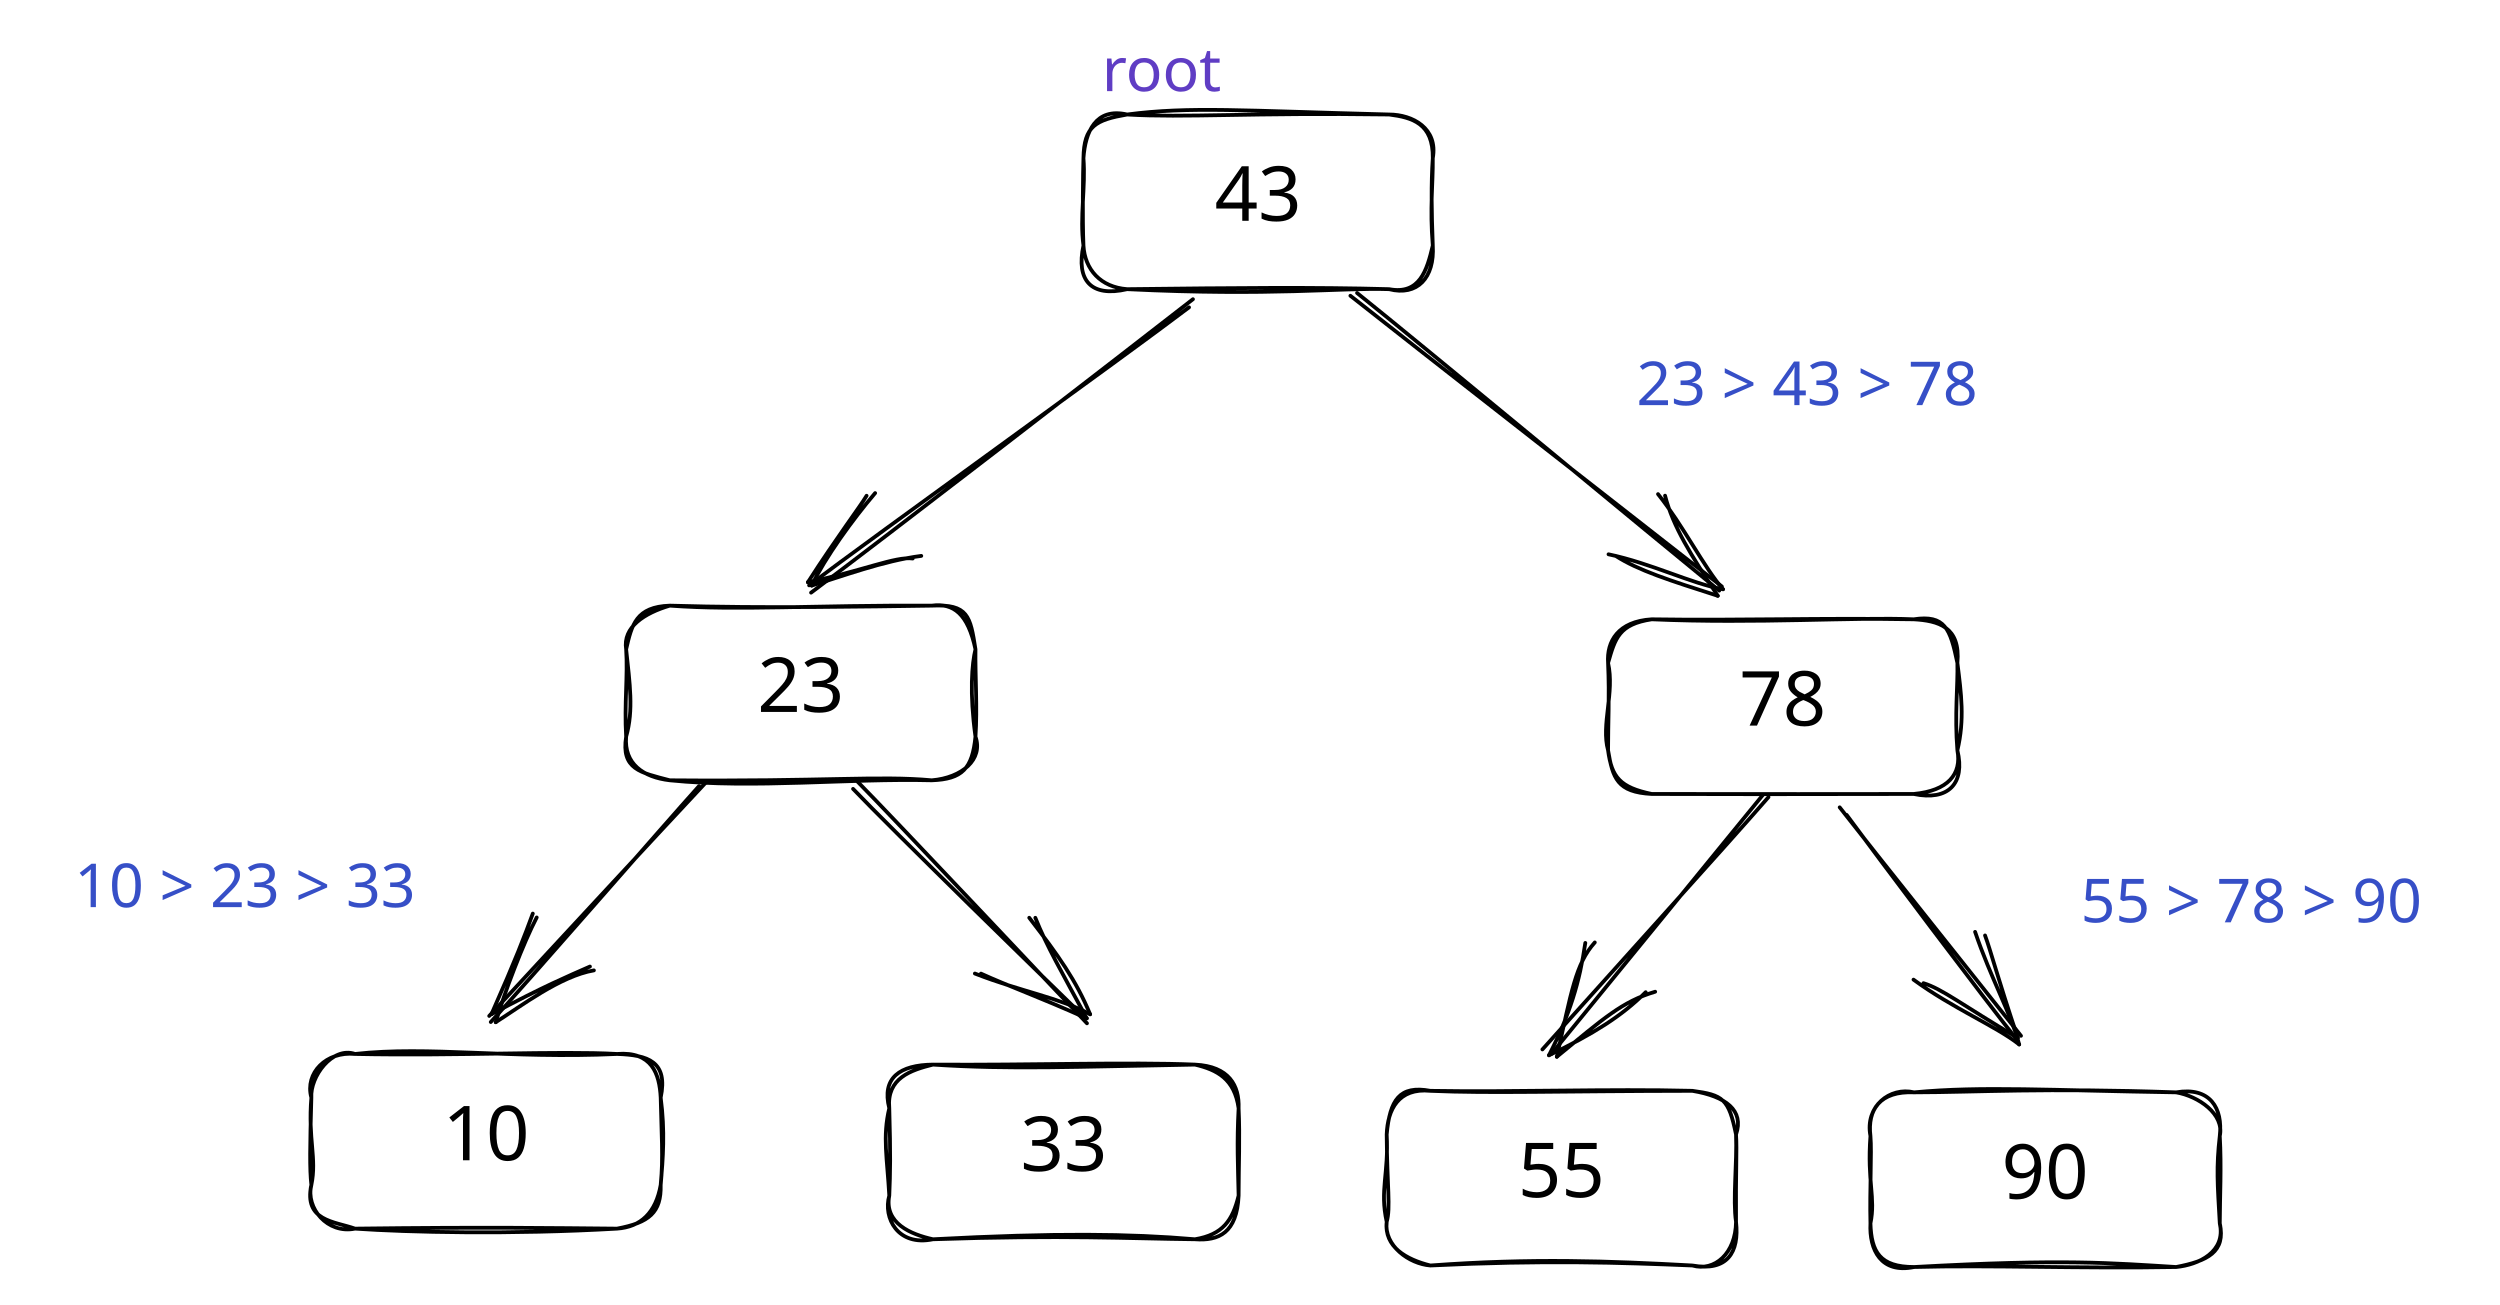
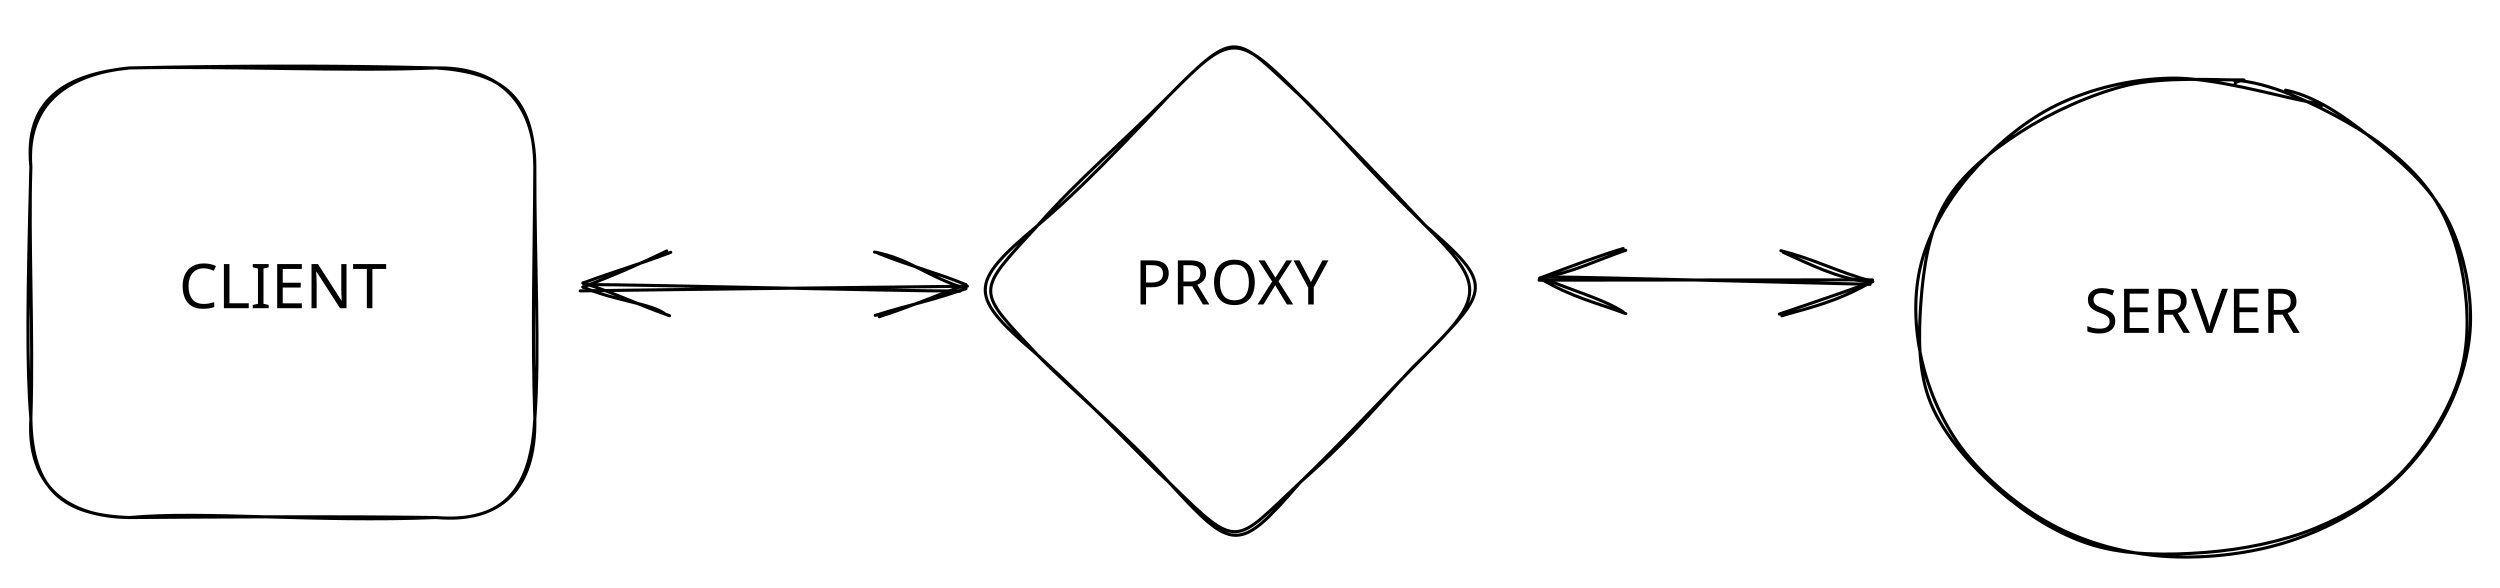
- <svg xmlns="http://www.w3.org/2000/svg" version="1.1" viewBox="0 0 658.4 343.682" width="658.4" height="343.682">
+ <svg xmlns="http://www.w3.org/2000/svg" version="1.1" viewBox="0 0 809.6 190.4" width="809.6" height="190.4">
  
-   eyJ2ZXJzaW9uIjoiMSIsImVuY29kaW5nIjoiYnN0cmluZyIsImNvbXByZXNzZWQiOnRydWUsImVuY29kZWQiOiJ4nNVcXFtT20hcdTAwMTN951dQ7OtaOzM9133YKu73W1xiXHUwMDA08tVWStjCVnyRY8tcdTAwMDGylf/+9VxigiTLXHUwMDEyslx1MDAwMaHoXHUwMDAxY0mWWjN9us+ZntF/S8vLK+H90Fv5e3nFu2u6Pb81cm9X/rT7v3ujsVx1MDAxZlxm8Fx1MDAxMIu+j4PJqFx1MDAxOZ3ZXHTD4fjvv/5yh0On7YfXQdB1mkH/4Wdez+t7g3CMJ/5cdTAwMGa/Ly//XHUwMDE3/U3caOQ1Q3fQ7nnRXHUwMDBmokPxvaiE6b1HwSC6L1x1MDAwNclcdTAwMTRThJinM/zxXHUwMDA23i/0Wnj4xu2NvfiI3bXCxpeHvd2dYHh/tt/53G19uTjdNvFtb/xe7yy87z08ldvsTEZcdKPG4Sjoep/8Vtixd5/a//S7cYCtXHUwMDE2/2pcdTAwMTRM2p2BN1x1MDAxZad+XHUwMDEzXGbdplx1MDAxZt7bfYQ87X1ohb+X4z13+E1L6lx1MDAwMFxiw5RcdTAwMDKlXHUwMDE1V09Ho99L6Vx1MDAxMEOYXHUwMDAxLohgVE/ZtVx1MDAxZfSCkbXrXHUwMDBmXHUwMDEybbFl126z20bzXHUwMDA2radzwpE7XHUwMDE4XHUwMDBm3Vx1MDAxMXZYfN7t41x1MDAxM1x1MDAxYva0q+P57U6I+7iMb+dFzU4pU5JzKuOHtTdcdTAwMTnutlwiXHUwMDE3+DfZMIPWY8P88onYK+Bxz8/YXFx7/ua0NyU9KuVVoXdcdTAwMTc/Q8JcdTAwMDXuj/b2XHUwMDFh375ubHeb3c9cdTAwMWS4XHUwMDFm00Nvb+XpvJ9/zr7sw49178BcXDTa66J1LteG28FwcHLqpe/y6/7uaFx1MDAxNNyWve55V/7oXnVhb9TYX7s5dLk6+94sd93H/+J2nVxmW+5cdTAwMDNcdTAwMDKoVEJzXHUwMDEwXHUwMDFhvVwixkjPXHUwMDFmdPHgYNLrxfuCZjdcdTAwMDbNUsLgXGZaU+2aXHUwMDA0KtO5QEVcdTAwMWbVxFx1MDAxOFx1MDAxMKWBOruX6lx1MDAwZVRcdTAwMDNFQFVVXHUwMDAxNdFcdTAwMTNPQGVZoFx1MDAxMi6MXHUwMDA2MVx1MDAwZk5TTpNcdTAwMDFkkVx1MDAwZnJcIoSew1x1MDAwN+OuXHUwMDBlXHUwMDA24Zn/w7Y2I6m9W27f792neityTmxcdTAwMWVcdTAwMGXJ1lx1MDAxYnt4v8hcdTAwMTF16szVnt+2rrvSxCfwRimvXHUwMDBlfcx+Tyf0/VYrmZ+aeHtcdTAwMTevOdotk1aCkd/2XHUwMDA3bu9jbN1CXHUwMDEwYzRcdTAwMTdhilJDQevyqXAoRsdnV5trvYutU7L39eD0dH9zVHuESXC0UVxmMz9QxU1cdTAwMWFgXFw4XGIubYihQlx1MDAxMKbzXHUwMDExJm6g1eSLI1xm5FxmhJFcZsK0XHUwMDE0XHUwMDA0WVxuXHUwMDE1lUBMSGDshVx1MDAxMKOyLMRGQVx1MDAxMM5cdTAwMDZcdTAwMTlfXHUwMDEwZGEwzENY6imm4Vx1MDAxNFlSXGKoQoZcdITnwYphsEZfU6VBdXbzfTjxvq3qXHUwMDBm3VVx53351qKH23VcdTAwMDeV4sSCiipBjcTspVOoYkY4XHUwMDFjUaWEXHUwMDE0UmGMeWd+yVxiXHUwMDEzXHUwMDAwTFxiM1x1MDAwN6gq5Je9xpf7vc726u3g+Kjrnlx1MDAxZJLb9fWj9+aX7e7p5KixSTuNy9bF0Z233trwP7/CdUW7XHUwMDA1nzY8uD2Wa8Gl13DPoX33WrxVXCJxNXHofCPeymQ+bzVGSaRtqnxWnd37dVx1MDAwZlx1MDAwMIpcdTAwMTZcdTAwMDRcdTAwMDAgVVx1MDAwNVx1MDAwMCDZXHUwMDAwkOWtXHUwMDEybdGY3efB/8JJXHUwMDE1u59cdTAwMTk6h1x1MDAwZr6Mt7Jqeesz6Wo60bJneOtcdTAwMDPEZ2HM5GNcZihjWmI8L42x4iBZU4whNXeQtVJcckRRkiRqUZKlwon8WiHDVahcdTAwMGblm4FcZk11hKbEcFx1MDAxNFxmklApsqBTXHUwMDE50GGI4MhcdTAwMTP0y1x1MDAwNnXY80m3XHUwMDEwi5pQslxiXHUwMDE2x6E7XG7X/EHLXHUwMDFmtNOGPY5OlpFxXHUwMDExeptcdTAwMTNrZYM4jHG7XHSCel9oIVjitLY7tNHMXHUwMDExeNxwTrG3kbDQzMN7g9bzRlx1MDAxNWM0bVx1MDAxNFx1MDAwN1x1MDAwM1x1MDAwMj2IcINJS6hcdTAwMTk2KWOMVsowIzGiZ0zqueNwPej3/Vx1MDAxMJv+JPBcdTAwMDfhdFx1MDAxM0dtuWqR3vHcXGY3x0dKXHUwMDFlm1x1MDAwZVx0Q3vFNLmK/1uOIVx1MDAxM315+v/fP2ee3ch3ZbspXHUwMDE5X2Ap+bmYSjC5KkFSiV2seXmZcLQxvNuYeJv+qbv19WyLtIOTiap7XHUwMDA0Q8dxOLJcdTAwMDRNgSBcdTAwMGV13Fx1MDAxZVx1MDAwZjLBOFx1MDAwNLjhXGZcdTAwMWRcdTAwMGZ07HvvJVx1MDAxM1x1MDAxNOGcgKmpSmCD8fdBb1x1MDAxOO6c93evb1x1MDAxYnebh9d3q1x1MDAxNYxcdTAwMTZcdTAwMTded3w98Pvda/dud9VcXKw25dn51UC+XHUwMDFhm0cqXHUwMDA181xmTyzE5jFcZuTBlFHJwFx1MDAwZc+WhunsTqo5TJFcXNBcdTAwMDKcXHUwMDAyqVxup+VGoVHOM6Q9mEIrofNcdTAwMDJcdTAwMTPjQlx1MDAxNGIhOq90pXT+mbQyTefRusXoPJDcgWiG+lBQaSgtjbLiaFZTlFx1MDAxOWBcdTAwMGVXUihAXHUwMDE0cTU9ZkbBYXYkXHUwMDFh0N2YJG+YXGalxTrXnKE4Z4bMXCLz2rH3oIJcdJRcdTAwMTeGzIAgiUbM54Lgq5N7SVxiX6hA9NrknjhEXHUwMDAyNpZC6m5Hf6XSibNcdTAwMWV4NHUo52gxurpcdTAwMDJcZl8y+/ClyH0xYlNGMW1QZiCpx/jORMZcIuVo7EZMb9LYXHUwMDFjXHUwMDA3vzm3z/Vru2U8ek6inztcdTAwMTSYXHUwMDE46JuOa8gmjVx1MDAxMFx1MDAxNMqT/NHQv1x1MDAxMbudrdWd8z26fu3t3J596tY+rlx1MDAxOZ5fYMNMbUcpXGbX6IuGUJgyK1x1MDAwZWsg+U1TLVx1MDAxZdZooohUUGBjXHUwMDE4t6ySrabApuxzx9HzrVx1MDAwYmxcZpb/Web2T1x1MDAxZY2outCWsqhcdTAwMTBhhVKas3yOTkBcYqaFKU9cdTAwMWagc7q2urt2XHUwMDBiw8t+/8LtnFx1MDAxZFxcXHUwMDFiv+4wQ+LgXHUwMDE4hFx1MDAxOapUJblcdTAwMTIyhTOO9EFcdTAwMTA7XHUwMDFlj2mZaMjHWUVTuphWnFxuSmsqpj/DXHRcdTAwMWRsXFxvy/uN3VbjvLu+r3Z6XHUwMDE1lMZ+JZtcdTAwMDJWXHUwMDAzXHUwMDA2yDx6Y6G8XHUwMDA1OjdvoVx1MDAxYVx1MDAwNIW8QZZXvbNbs+6AMmBcdENcdTAwMWWgWFWASkzRKVx1MDAxML1I0TiKcFaN5p3XXHUwMDA3X6Z5KZmdrN5I8z5cdTAwMTP+p1NcdTAwMThaV1xisVxczatpPsaQdCuUXHUwMDAxUFx1MDAxZWPFQaemXHUwMDE4U9LKXHUwMDFlIZSiVFNOp8rEnFVUJlx1MDAxNtIxXGZcdTAwMTiawvFeMKuAhZai8GZcXFx1MDAwMMNPnVx1MDAxOFx1MDAwM/vFXHUwMDFjKTHKXHUwMDAwhffUvJhUTYJEv77mLV07Qs0rQHCwk1x1MDAwMJRcdTAwMDbk/yZx1qPmzTxrKYlbXGbQ5XT9ilOO4ZtxI1x0NVx1MDAwNjI2XHUwMDE4h6PrXGKOPSc5kez3XHUwMDE2uY1cXE+2W8aH48stJT9cdTAwMTfi4Fx1MDAwMvLDXHUwMDE5Z1x1MDAxNFx1MDAxOIg5Zmt//HBcdTAwMWNOXHUwMDFh3pU76Xy67F93tnp7347rXHUwMDFlzjQlXHUwMDBlRcogjS0rJ1x1MDAwNr9cdTAwMWUouHSAKE6U5lx1MDAxYaM7eXdcdTAwMGWOxFx1MDAwNjThL6zAv1x1MDAxOVx1MDAwN1+72b5cbnvuRnh0+OXg2lx1MDAxYm1cdTAwMWRcdTAwMWaxTj2mkWF6nmvq+UJcdTAwMWNcdTAwMWNpZVx1MDAxZaCQgVx1MDAxM0EhXHUwMDBlZ8/iaXZj1lx1MDAxZE9cdTAwMWNcdTAwMDNWLp5YZXhiJounLFx1MDAwNdcglFx1MDAxMDwxNP+mXHUwMDE0XHUwMDFjP6ubRVx1MDAwNtXOXCJ7JvpPU3BYdFx1MDAxNpk2Klx1MDAwZmJcdTAwMTSzXHUwMDE1IHdg5ceNimNOXTFGiCMpZZpSLqVUaZlbXHUwMDFkXHUwMDA1t0pcdTAwMDDpiuLSXHUwMDEwXHUwMDAwPZOCM4coZHJaMiaZSvCNp1ElioTTyJdcciq9sOqEuUHOszTuXHJcdTAwMTk45ahcYqjRjFxi22aQnb21IFx1MDAwMy/GZ8pcdTAwMDZhQzeTXFxGhVx1MDAxNZWd1EZpqs6k9W9NwHPdODo47cBz8u/c0Toupvc+hTFNpCaMlWfexye+31x1MDAxZm9tnMD+1TGE7PTjXHRfr3tcdTAwMTRcdTAwMTNaRKPfnKFcdTAwMGKht6XXSYIkjlx1MDAwNpSAlFx1MDAxMmGAify5sC8uM5FZXFwhu45cdTAwMGI0XHUwMDE3VFJWyZRz9EbG41x1MDAwMYu3LjNRsvzPclTZyaNcclWXmVJcdTAwMTZcdTAwMTVCrFjiXHUwMDE2LJdcdTAwMTTWv1x1MDAxMIjlq7lf9s7uJ9/WXHUwMDBm2kpcdTAwMWWJnc3tbu+r36470FxmUnIrccEw5LtEpsu5dlTcTopcdTAwMTOMS4JoU+89Z5NcboWpXHUwMDA35iPlXHUwMDE1atzbNfh4dMG9zcNNd/KDn3dP+7uirMb9tntsgk9yW/tsX5xcdTAwMWY1dre6n3rpu7xkcqWd9/3WXHUwMDFhl+v8ZVx1MDAxY3bWXHUwMDE3klx1MDAwNlFe5M5uzbojSkEkcnNcdTAwMTBcdTAwMDWVIYqpLKJmrPFcdTAwMDdLJ1x1MDAxOafVyFxcbFx1MDAxOfLSzFVe5lxuMTtfvZHMfSZcdTAwMDNMZzEhXHUwMDE2lLmU8Fx1MDAwMp2rJOGM0PKJqzju1Fx1MDAxNGbYXHUwMDA21FHGjtxJq9L4dK2JO8YudjHGYJqn04a9Yq1JO6hQiURcdTAwMTRcdTAwMTHNtZkldLXVXHRUaao1QVmkMiDkdlBcZrXSy9LaS+dXak5cdTAwMTaavDSldKfF2vP6s1x1MDAxODjLqVxukCBcZjk/oPokXHUwMDFhLZ4hQInDXGKhwO1LVvCxTDbb/05cbrSR62B2y7hWfLml5OdC/FjK/DCjMYFcdTAwMDHI8qNpYevyw+VhyPe3t9a884Ng6LGg9u/roai2XHUwMDFkgdnccEZcdTAwMDXCdHrMXHUwMDFhcz2V3Fx1MDAxMG5cdTAwMTR2Q0JcYr1cdTAwMGY/XHUwMDA2uz6bysT0lVrR4/7g49Zp895jq+T4+uL4+9rVUX9Yk7VHXG7mmrm5XHUwMDEwPZaJt8JkSkDUvvJpjlx1MDAxMtDsxqw7oKJcdTAwMTWZ+YCCylx1MDAwMFVu8ZEymGPQkGqmXHUwMDBmM1x1MDAwMYstX16IXHUwMDFkm2rnYT2TXHUwMDAwptmxWXRcdTAwMWVcdTAwMTY6TW7aXHUwMDEymCZccle6/PBpcdSpK8qIjIZ1lGRcdTAwMDYlppla4MeNo5BcdTAwMWJcdTAwMGJcckQo8XY1IK5cdTAwMWPCgTI7cM6FYZBFnDB2XG6LIJZcdTAwMDBTXHUwMDBlhE1cdTAwMDMwelx1MDAxM4Kxy1XekVx1MDAxYSvGuVjoxVkli0BzrPIhxpZgUPZcdTAwMThllExMOnxcIsDcUcTgKVx1MDAwMttOYePJzLOXXCLlxXhN2Vx1MDAwNEJTXHUwMDA11uHs28xodlZcdTAwMTbllpNcdTAwMTOmbN1cYsUpz/bH78TJc1x1MDAxZNtuXHUwMDE5l56TkudWhVgueeAoXHUwMDFksbt1efLQUFx1MDAxZlx1MDAwZUZcdTAwMWZPfny97ajG6oedzmmrXHUwMDE11j6sUVxuXHUwMDBlIHnAsEU5VfFVXHUwMDFlqkLcVoU0XG5pTKNGsym7XnPt0aw53NmikEFcdTAwMThyjo5SXHR5sCtccl/6/szyRSEhokU++CePRlRdXHUwMDE0Sln0gLClR1x1MDAwNK+4w+FZiO31XHUwMDE07rAn/NbjQ8dXXfnue7drWW/44yba7FUj1Fp8eFGi+bn08/84Wi7xIn0=
+   eyJ2ZXJzaW9uIjoiMSIsImVuY29kaW5nIjoiYnN0cmluZyIsImNvbXByZXNzZWQiOnRydWUsImVuY29kZWQiOiJ4nN1YW1PbRlx1MDAxOH3nV3ic16Ds/ZK3XHUwMDAwTobSglx1MDAwN2hcdO1kmI0k26plSUhyuGT47/0kXHUwMDFi62Y5dlx1MDAxMlxct1xmXHUwMDAz9l7P7p7znW/3616n001cdTAwMWZcIrf7ttN1723je05s7rqvs/Ivbpx4YVx1MDAwMFUk/56E09jOW47SNErevnljoshcdTAwMWF66ecwXHUwMDFjW3Y4mXVzfXfiXHUwMDA2aVx1MDAwMlxy/4Lvnc7X/G9poti1U1x1MDAxM1xmfTfvkFdcdTAwMTVzMVQvPFxyg3xagokgXHUwMDFhSV608JIjmC51XHUwMDFkqFx1MDAxZVx1MDAxOD9xi5qsqOtccsJBz1xm749vXCKNbydfeuc47Fx1MDAxNbNcdTAwMGU8379IXHUwMDFm/NmijD2axiVMSVx1MDAxYYdj98pz0lx1MDAxMdTjWvmiX1x1MDAxMsKmXHUwMDE1veJwOlx1MDAxY1x1MDAwNW6SVPqEkbG99CErQ1x1MDAwNfzZJrztXHUwMDE0JffZOqW2XGJCXGJcdTAwMTOCJKKY8EV1Nlx1MDAwMKHUXHUwMDEyUI1cdTAwMDRGlGMuSFxy2WHoh3GG7Fx1MDAxNcp/XG5sn409XHUwMDFlXHUwMDAywMBZtEljXHUwMDEzJJGJ4cSKdnfPa1x1MDAxNtTCWmuFhdKMXHUwMDAzlEWTketcckdp1obxVjhufjBcdTAwMThcdK4olaWaXGZEdOzkXHUwMDFj+VTeusCZb90zaVxu2tB5yVOxnKx9r063MuUqtEvd+2KNJZJwyX+ZTN2r5MKNP1x1MDAxZXqXp4np33RcdTAwMTftnl4vXHUwMDFmdtZ5f19p++TkXGZdXHUwMDBiffL3ZVx1MDAxYf02PjuozvI8v4nj8K407vxTsf5p5JhcdTAwMTmXsZCSXHUwMDExKiRsfkFcdTAwMGXfXHUwMDBixlBcdTAwMTlMfb8oXHUwMDBi7XFB/71cdTAwMTLghuwq6y8pXHUwMDBl43bFUVxyMFx1MDAxNCNrK275Zu644ihBlso4TFx1MDAxMceSS1VcdTAwMTWcplx1MDAxNstqNeacSMrYi1x0TqGmwIioXHUwMDBiilGkXHUwMDA10lxcbaCnXG5pXHUwMDFhwlnFQaE5p1x1MDAxYnCwOOswSC+8x5xIqFL63kw8/6FyXFw5OWF7XHUwMDBlfz3unV6WdzBxYc5sXHUwMDEwrCqt3/neMKNv14ZVuHGF2alcdTAwMDdWtmgw8Vx1MDAxY6dsNjZAMDBmfLyOSYSxN/RcdTAwMDLjX1ZcdTAwMTGulJrr+16ULPe3VrVhxVx0XCKSULa22vy7o/ji8spV2p3cjk6Sy9G1xruuNqV07lx1MDAxOEAtgpGmNbVRkWtcdTAwMTErilx1MDAxMWdCqVx1MDAxN1NcdTAwMWJuN9rC3jhvs8Bne9NcdTAwMDBZYSo3kWPT3shL2dv9+OhcdTAwMDY/fGZJXHUwMDEwTXs3XHUwMDBm1GYjf7Cuvamr3snp5FxivT85/3A9VPtcdTAwMDfk6IP8afamOCqZz9btXHLSXHUwMDFiODvITdTaglu+mTsuOE21JYHnXGaCXHUwMDBiXHUwMDAz42BcdTAwMTXBUYS3ZW9Sr2NvWb7IKadcdTAwMTRtIKhcdTAwMWbwN6a52ICEP+ZvXHUwMDE3vfM/eudb9bdvmETd3+ZcYldqzfHMJFxmnKX+xlvlppDCislccuT2+DjAv/dcdTAwMWbxrTk0av/uz16fvme7Ljeuqlx1MDAwMiNcdTAwMDRv78KmmlxuXHUwMDAzorfZ3FxccVx1MDAwNIFcdTAwMTNcdTAwMGKB+CaK26KFnfc/9kdcdTAwMDZcdTAwMGbT5JGdRbdcdTAwMTifOlx1MDAwN2xcdTAwMGI3tP+9Nba+tTAhpGJcdTAwMWJkosuPaMeVKmjtaUWTVqX8ZKVcbtFcdTAwMTRq01xuXHUwMDAxXHUwMDA2x1hvy1xupShnsS9thf3zs4/XW3XCb9hJ3Vx0Z1x1MDAwMFcqa6bsZTYo26SlJSVcXMDNZm1trY5gO6otxpVF4eJcdTAwMDT3Oy2YYvWkk1VuefrFhFx1MDAwNlqu4KBLXHUwMDFjXHUwMDEy1XWH4WqAMVeSbaC77zLElVx1MDAxZVx1MDAwMJ7Mv0eOSWri9MBcdTAwMGJcdTAwMWMvXHUwMDE4VoHNXHUwMDFm59d5+MhcdTAwMDVsTzOU+8hCXHUwMDA0aymV5kRLXHUwMDA2cVOJUruhiXLYjeW6gfNtXHUwMDE4q1VZglx1MDAwMShcdTAwMTBcdTAwMDNbXHUwMDEykENRSeFcdTAwMTc1UVx1MDAxMIszpCDJopJhxFx1MDAxNGJcclS+SdLDcDLxUtjvfuhcdTAwMDVpfV/zXHJ8l2l75Fx1MDAxYWeJ0GFhq6qjbNBqwlN86lx1MDAxNHzLvyw+f3q9tHU7g2vd98r/N49YrYk7h+xVK6HWj1irc6NcdTAwMWSNWFIoK3twV1JqostcdTAwMGZPs4hFWuLZT49YSORcdTAwMTdywlx1MDAxOGaQmS95lWpcdTAwMDQszoHt2fPhv1x1MDAxYa82zFk3jVdrXHUwMDA3iixeUco0RVRn5oKUxqVm83BFLUUhkGRcdTAwMGb+XHUwMDAySYK/L3qtvl1Xolx1MDAxN1x1MDAwNixUU40wXHUwMDE1KJu2iYlbRFxuXHUwMDAx0JFQSDDSPJH/WvBqI3OtdzV27c3H65ooukiBZotcdTAwMDNcdTAwMDBee8481SxW3f3iuXdcdTAwMDdNnb1cdTAwMWHkP1lcdTAwMGWX72BcdTAwMTZ53Jz7T3tP/1x1MDAwMOeOiZMifQ==
  <defs>
    <style class="style-fonts">
      @font-face {
        font-family: "Virgil";
        src: url("https://unpkg.com/@excalidraw/excalidraw@0.14.2/dist/excalidraw-assets/Virgil.woff2");
      }
      @font-face {
        font-family: "Cascadia";
        src: url("https://unpkg.com/@excalidraw/excalidraw@0.14.2/dist/excalidraw-assets/Cascadia.woff2");
      }
    </style>
  </defs>
-   <rect x="0" y="0" width="658.4" height="343.682" fill="#ffffff" />
-   <g stroke-linecap="round" transform="translate(285.3387 30.1554) rotate(0 46 23)">
-     <path d="M11.5 0 M11.5 0 C28.12 -2.16, 41.86 -0.98, 80.5 0 M11.5 0 C26.71 0.91, 43.71 -0.53, 80.5 0 M80.5 0 C86.59 0.78, 92.13 2.31, 92 11.5 M80.5 0 C86.64 0.01, 93.43 3.61, 92 11.5 M92 11.5 C92.08 18.4, 91.17 24.49, 92 34.5 M92 11.5 C91.53 18.32, 91.67 25.33, 92 34.5 M92 34.5 C90.45 41.1, 88.53 47.52, 80.5 46 M92 34.5 C92.53 43.03, 87.9 47.91, 80.5 46 M80.5 46 C67.25 45.57, 49.83 47.87, 11.5 46 M80.5 46 C60.64 45.46, 40.99 45.66, 11.5 46 M11.5 46 C4.52 45.48, 0.35 40.83, 0 34.5 M11.5 46 C2 48.22, -1.99 43.7, 0 34.5 M0 34.5 C-0.29 27.3, -0.13 15.03, 0 11.5 M0 34.5 C-1.02 26.99, 0.6 19.28, 0 11.5 M0 11.5 C0.12 2.97, 3.28 1.43, 11.5 0 M0 11.5 C0.49 4.59, 3.16 -1.9, 11.5 0" stroke="#000000" stroke-width="1" fill="none" />
+   <rect x="0" y="0" width="809.6" height="190.4" fill="#ffffff" />
+   <g stroke-linecap="round" transform="translate(10 22) rotate(0 81.59999 72.8)">
+     <path d="M32 0 M32 0 C66.09 -0.65, 102.23 1.19, 131.2 0 M32 0 C64.94 -0.72, 99.07 -0.85, 131.2 0 M131.2 0 C151.52 -0.41, 163.29 11.19, 163.2 32 M131.2 0 C152.81 1.41, 162.83 9.28, 163.2 32 M163.2 32 C163.12 62.76, 164.82 91.85, 163.2 113.6 M163.2 32 C163.09 58.08, 162.24 85.75, 163.2 113.6 M163.2 113.6 C163.63 136.52, 152.08 147.48, 131.2 145.6 M163.2 113.6 C161.99 135.41, 154.08 147.45, 131.2 145.6 M131.2 145.6 C92.68 147.2, 55.69 143.39, 32 145.6 M131.2 145.6 C97.24 145.15, 62.66 145.4, 32 145.6 M32 145.6 C10.21 144.9, 0.36 136.53, 0 113.6 M32 145.6 C12.23 145.43, -1.35 135.79, 0 113.6 M0 113.6 C-1.43 96.5, -1.09 73.93, 0 32 M0 113.6 C0.87 85.15, -0.8 56.16, 0 32 M0 32 C-1.59 11.33, 12.34 1.84, 32 0 M0 32 C-2.26 10.23, 11.24 2.06, 32 0" stroke="#000000" stroke-width="1" fill="none" />
  </g>
-   <g transform="translate(317.3387 40.1554) rotate(0 14 13)">
-     <text x="14" y="18" font-family="Virgil, Segoe UI Emoji" font-size="20px" fill="#000000" text-anchor="middle" style="white-space: pre;" direction="ltr">43</text>
+   <g transform="translate(51.59999 81.8) rotate(0 40 13)">
+     <text x="40" y="18" font-family="Virgil, Segoe UI Emoji" font-size="20px" fill="#000000" text-anchor="middle" style="white-space: pre;" direction="ltr">CLIENT</text>
  </g>
-   <g transform="translate(287.9 10) rotate(0 18 10)">
-     <text x="18" y="14" font-family="Virgil, Segoe UI Emoji" font-size="16px" fill="#5f3dc4" text-anchor="middle" style="white-space: pre;" direction="ltr">root</text>
+   <g stroke-linecap="round" transform="translate(620.4 25.20001) rotate(0 89.60001 77.59999)">
+     <path d="M119.77 4 C130.94 6.21, 142.04 14.98, 150.84 22.1 C159.65 29.22, 167.82 37.1, 172.61 46.73 C177.41 56.36, 180.02 69.15, 179.63 79.88 C179.25 90.61, 175.57 101.67, 170.28 111.1 C164.99 120.54, 157.04 129.73, 147.9 136.49 C138.76 143.26, 127.14 148.66, 115.46 151.7 C103.79 154.74, 89.8 155.94, 77.86 154.75 C65.93 153.56, 54.18 150.18, 43.85 144.58 C33.51 138.99, 22.85 130.06, 15.86 121.19 C8.88 112.31, 4.28 101.54, 1.93 91.34 C-0.42 81.15, -0.79 69.98, 1.78 60.02 C4.35 50.05, 10.02 40.1, 17.36 31.56 C24.69 23.02, 34.88 14.01, 45.77 8.76 C56.67 3.52, 69.58 0.34, 82.75 0.1 C95.91 -0.15, 116.72 5.7, 124.76 7.29 C132.8 8.87, 131.52 8.66, 130.97 9.59 M102.84 0.77 C114.3 1.24, 128.85 8.28, 139.37 14.2 C149.88 20.11, 159.59 27.81, 165.92 36.27 C172.24 44.72, 175.62 54.79, 177.31 64.9 C178.99 75.02, 179.29 86.52, 176.04 96.93 C172.79 107.34, 165.56 119.22, 157.8 127.37 C150.04 135.51, 140.15 141.42, 129.47 145.81 C118.8 150.2, 105.77 152.78, 93.73 153.7 C81.7 154.62, 68.42 154.69, 57.26 151.31 C46.09 147.93, 35.47 141.05, 26.74 133.42 C18.02 125.79, 9.09 115.64, 4.91 105.53 C0.73 95.42, 0.88 83.61, 1.66 72.77 C2.44 61.93, 4.21 49.66, 9.57 40.47 C14.92 31.29, 23.98 23.99, 33.81 17.64 C43.64 11.29, 56.9 5.23, 68.57 2.4 C80.23 -0.43, 98 0.76, 103.81 0.67 C109.62 0.59, 103.39 0.75, 103.42 1.9" stroke="#000000" stroke-width="1" fill="none" />
  </g>
-   <g stroke-linecap="round" transform="translate(164.8999 159.5) rotate(0 46 23)">
-     <path d="M11.5 0 M11.5 0 C29.68 1.34, 49.05 -0.16, 80.5 0 M11.5 0 C36.96 0.75, 62.97 0.24, 80.5 0 M80.5 0 C90.05 -0.46, 90.64 2.74, 92 11.5 M80.5 0 C86.21 -0.76, 89.99 2.11, 92 11.5 M92 11.5 C91.08 15.26, 90.4 22.87, 92 34.5 M92 11.5 C91.9 18.53, 92.52 26.95, 92 34.5 M92 34.5 C91.17 42.92, 88.56 45.71, 80.5 46 M92 34.5 C94.1 40.44, 88.5 45.34, 80.5 46 M80.5 46 C58.55 45.44, 33.84 48.26, 11.5 46 M80.5 46 C66.47 44.72, 52.45 46.36, 11.5 46 M11.5 46 C4.51 45.19, -0.59 41.67, 0 34.5 M11.5 46 C3.7 43.95, -1.35 43.11, 0 34.5 M0 34.5 C1.99 27.51, 0.96 20.57, 0 11.5 M0 34.5 C-0.51 25.95, 0.47 18.43, 0 11.5 M0 11.5 C-0.94 5.65, 4.85 1.95, 11.5 0 M0 11.5 C1.48 4.99, 2.61 0.31, 11.5 0" stroke="#000000" stroke-width="1" fill="none" />
+   <g transform="translate(670.5 89.8) rotate(0 39.5 13)">
+     <text x="39.5" y="18" font-family="Virgil, Segoe UI Emoji" font-size="20px" fill="#000000" text-anchor="middle" style="white-space: pre;" direction="ltr">SERVER</text>
  </g>
-   <g transform="translate(195.8999 169.5) rotate(0 15 13)">
-     <text x="15" y="18" font-family="Virgil, Segoe UI Emoji" font-size="20px" fill="#000000" text-anchor="middle" style="white-space: pre;" direction="ltr">23</text>
+   <g stroke-linecap="round" transform="translate(314.8 10) rotate(0 84 83.60001)">
+     <path d="M106.25 21 M106.25 21 C116.25 30.28, 124.67 41.43, 146.75 63 M106.25 21 C120.45 35.42, 134.51 49.86, 146.75 63 M146.75 63 C169.52 82.5, 167.21 84.01, 146.75 105 M146.75 63 C166.06 81.95, 165.85 86.18, 146.75 105 M146.75 105 C135.01 116.08, 127.1 127.94, 106.25 146.2 M146.75 105 C132.91 118.97, 118.96 134.07, 106.25 146.2 M106.25 146.2 C84.66 166.44, 86.54 168.56, 63.75 146.2 M106.25 146.2 C86.27 169.35, 84.54 168.79, 63.75 146.2 M63.75 146.2 C49.98 130.88, 31.8 115.93, 21.25 105 M63.75 146.2 C55.17 138.45, 46.69 128.52, 21.25 105 M21.25 105 C-1.12 85.76, -1.68 82.2, 21.25 63 M21.25 105 C0.98 83.41, 0.93 85.14, 21.25 63 M21.25 63 C34.1 48.35, 49.15 35.66, 63.75 21 M21.25 63 C30.2 55.38, 39.51 46.89, 63.75 21 M63.75 21 C86.16 -1.65, 85.08 1.57, 106.25 21 M63.75 21 C83.88 0.59, 85.62 0.19, 106.25 21" stroke="#000000" stroke-width="1" fill="none" />
+   </g>
+   <g transform="translate(365.8 80.60001) rotate(0 33 13)">
+     <text x="33" y="18" font-family="Virgil, Segoe UI Emoji" font-size="20px" fill="#000000" text-anchor="middle" style="white-space: pre;" direction="ltr">PROXY</text>
  </g>
  <g stroke-linecap="round">
-     <g transform="translate(313.3649 79.7) rotate(0 -50.29055 38)">
-       <path d="M0.81 -0.9 C-15.67 11.96, -82.72 63.71, -99.76 76.38 M-0.22 1.24 C-16.71 13.8, -83.82 61.99, -100.28 74.46" stroke="#000000" stroke-width="1" fill="none" />
+     <g transform="translate(189.2 93.20001) rotate(0 61.2 0)">
+       <path d="M0.11 -1.06 C20.42 -1.01, 101.51 1.06, 121.73 1.06 M-1.29 1 C19.42 0.67, 103.24 -0.29, 124.08 -0.51" stroke="#000000" stroke-width="1" fill="none" />
    </g>
-     <g transform="translate(313.3649 79.7) rotate(0 -50.29055 38)">
-       <path d="M-85.14 50.86 C-86.98 53.93, -92.83 61.59, -100.6 73.64 M-82.89 50.16 C-88.88 57.18, -96.02 67.1, -99.6 74.52" stroke="#000000" stroke-width="1" fill="none" />
+     <g transform="translate(189.2 93.20001) rotate(0 61.2 0)">
+       <path d="M26.72 -11.92 C22.11 -9.63, 10.36 -4.29, -0.4 -0.25 M28.01 -11.49 C18.14 -7.7, 8.84 -5.01, -0.39 -1.55" stroke="#000000" stroke-width="1" fill="none" />
    </g>
-     <g transform="translate(313.3649 79.7) rotate(0 -50.29055 38)">
-       <path d="M-72.99 67.39 C-77.5 66.76, -86.13 70.64, -100.6 73.64 M-70.74 66.7 C-80.72 67.97, -92.02 72.24, -99.6 74.52" stroke="#000000" stroke-width="1" fill="none" />
+     <g transform="translate(189.2 93.20001) rotate(0 61.2 0)">
+       <path d="M26.35 8.6 C21.72 4.96, 10.07 4.38, -0.4 -0.25 M27.63 9.03 C17.82 5.65, 8.66 1.16, -0.39 -1.55" stroke="#000000" stroke-width="1" fill="none" />
+     </g>
+     <g transform="translate(189.2 93.20001) rotate(0 61.2 0)">
+       <path d="M94.25 8.94 C105.82 5.31, 110.36 4.79, 123.57 0.3 M95.53 9.37 C105.34 6.23, 115.78 1.81, 123.58 -1" stroke="#000000" stroke-width="1" fill="none" />
+     </g>
+     <g transform="translate(189.2 93.20001) rotate(0 61.2 0)">
+       <path d="M94.02 -11.58 C105.78 -9.28, 110.4 -3.88, 123.57 0.3 M95.3 -11.15 C105.25 -7.12, 115.78 -4.35, 123.58 -1" stroke="#000000" stroke-width="1" fill="none" />
    </g>
  </g>
  <mask />
-   <g stroke-linecap="round" transform="translate(423.4999 163.1001) rotate(0 46 23)">
-     <path d="M11.5 0 M11.5 0 C39.15 1.22, 65.41 -0.66, 80.5 0 M11.5 0 C34.66 0.36, 56.37 -0.42, 80.5 0 M80.5 0 C88.71 -1.24, 90.1 2.39, 92 11.5 M80.5 0 C86.88 0.36, 92.89 1.91, 92 11.5 M92 11.5 C93.01 19.63, 93.94 26.31, 92 34.5 M92 11.5 C92.16 17.42, 91.23 25.18, 92 34.5 M92 34.5 C93.18 40.82, 89.49 45.16, 80.5 46 M92 34.5 C94.1 43.25, 89.63 47.92, 80.5 46 M80.5 46 C52.82 46.07, 24.32 46.07, 11.5 46 M80.5 46 C61.74 46.03, 41.35 46.04, 11.5 46 M11.5 46 C2.36 45.52, 1.24 41.87, 0 34.5 M11.5 46 C3.18 44.26, 0.95 41.63, 0 34.5 M0 34.5 C-1.88 27.71, 1.77 19.32, 0 11.5 M0 34.5 C-0.01 27.42, 0.4 20.6, 0 11.5 M0 11.5 C1.88 4.92, 2.91 1.3, 11.5 0 M0 11.5 C-0.4 5.81, 2.61 0.54, 11.5 0" stroke="#000000" stroke-width="1" fill="none" />
-   </g>
-   <g transform="translate(455.4999 173.1001) rotate(0 14 13)">
-     <text x="14" y="18" font-family="Virgil, Segoe UI Emoji" font-size="20px" fill="#000000" text-anchor="middle" style="white-space: pre;" direction="ltr">78</text>
-   </g>
  <g stroke-linecap="round">
-     <g transform="translate(356.4793 77.3) rotate(0 48.24874 39.00001)">
-       <path d="M-0.84 0.59 C15.34 13.37, 80.61 64.37, 96.99 77.15 M0.92 -0.14 C17 12.72, 80.26 65.18, 96.3 78.25" stroke="#000000" stroke-width="1" fill="none" />
+     <g transform="translate(499.6 90.79999) rotate(0 53.20001 0)">
+       <path d="M-1.19 -0.07 C16.59 -0.12, 88.77 -0.15, 106.77 -0.17 M0.39 -1.16 C18.03 -1.02, 88.36 0.91, 106.01 1.28" stroke="#000000" stroke-width="1" fill="none" />
    </g>
-     <g transform="translate(356.4793 77.3) rotate(0 48.24874 39.00001)">
-       <path d="M69 69.08 C74.86 72.89, 83.33 75.58, 95.91 79.61 M67.14 68.68 C78.51 71.08, 88.93 76.4, 97.29 77.89" stroke="#000000" stroke-width="1" fill="none" />
+     <g transform="translate(499.6 90.79999) rotate(0 53.20001 0)">
+       <path d="M26.87 -9.75 C18.02 -6.79, 9.28 -2.32, -0.95 -0.73 M26.05 -10.31 C19.23 -8.33, 9.09 -4.56, -0.34 -0.96" stroke="#000000" stroke-width="1" fill="none" />
    </g>
-     <g transform="translate(356.4793 77.3) rotate(0 48.24874 39.00001)">
-       <path d="M82.03 53.24 C84.18 61.56, 88.86 68.85, 95.91 79.61 M80.18 52.83 C86.76 61.05, 92.35 72.24, 97.29 77.89" stroke="#000000" stroke-width="1" fill="none" />
+     <g transform="translate(499.6 90.79999) rotate(0 53.20001 0)">
+       <path d="M26.89 10.77 C18.02 7.4, 9.28 5.53, -0.95 -0.73 M26.07 10.22 C19.36 5.86, 9.21 3.31, -0.34 -0.96" stroke="#000000" stroke-width="1" fill="none" />
+     </g>
+     <g transform="translate(499.6 90.79999) rotate(0 53.20001 0)">
+       <path d="M77.45 11.46 C86.06 8.86, 94.8 7.19, 106.24 0.62 M76.63 10.91 C87.38 7.2, 94.68 4.85, 106.86 0.4" stroke="#000000" stroke-width="1" fill="none" />
+     </g>
+     <g transform="translate(499.6 90.79999) rotate(0 53.20001 0)">
+       <path d="M77.95 -9.05 C86.42 -5.33, 95 -0.66, 106.24 0.62 M77.13 -9.61 C87.61 -7, 94.76 -3.02, 106.86 0.4" stroke="#000000" stroke-width="1" fill="none" />
    </g>
  </g>
  <mask />
-   <g transform="translate(418.9 92.70006) rotate(0 57 10)">
-     <text x="57" y="14" font-family="Virgil, Segoe UI Emoji" font-size="16px" fill="#364fc7" text-anchor="middle" style="white-space: pre;" direction="ltr">23 &gt; 43 &gt; 78</text>
-   </g>
-   <g stroke-linecap="round" transform="translate(81.99998 277.5723) rotate(0 46 23)">
-     <path d="M11.5 0 M11.5 0 C30.85 -2.18, 51.98 1.3, 80.5 0 M11.5 0 C38.68 0.57, 65.13 -0.87, 80.5 0 M80.5 0 C89.68 -0.75, 91.69 5.21, 92 11.5 M80.5 0 C88.67 0.26, 94 1.97, 92 11.5 M92 11.5 C93.17 20.41, 92.6 27.45, 92 34.5 M92 11.5 C92.19 20.4, 92.72 27.66, 92 34.5 M92 34.5 C92.17 41.77, 88.99 44.41, 80.5 46 M92 34.5 C90.72 41.8, 86.76 45.57, 80.5 46 M80.5 46 C52.51 47.61, 25.35 46.96, 11.5 46 M80.5 46 C63.46 45.85, 46.74 45.56, 11.5 46 M11.5 46 C4.25 47.49, -1.55 40.58, 0 34.5 M11.5 46 C6.07 44.07, -2.04 44.04, 0 34.5 M0 34.5 C1.47 27.37, -0.91 22.55, 0 11.5 M0 34.5 C-0.47 30.18, -0.37 24.5, 0 11.5 M0 11.5 C-1.79 4.95, 3.99 -0.74, 11.5 0 M0 11.5 C-0.36 6.01, 5.5 -2.06, 11.5 0" stroke="#000000" stroke-width="1" fill="none" />
-   </g>
-   <g transform="translate(117.5 287.5723) rotate(0 10.5 13)">
-     <text x="10.5" y="18" font-family="Virgil, Segoe UI Emoji" font-size="20px" fill="#000000" text-anchor="middle" style="white-space: pre;" direction="ltr">10</text>
-   </g>
-   <g stroke-linecap="round">
-     <g transform="translate(185.1483 206.5) rotate(0 -28.46161 30.83612)">
-       <path d="M-1.06 0.53 C-10.5 11.02, -46.44 52.39, -55.9 62.66 M0.58 -0.24 C-8.99 9.95, -46.98 51, -56.31 61.06" stroke="#000000" stroke-width="1" fill="none" />
-     </g>
-     <g transform="translate(185.1483 206.5) rotate(0 -28.46161 30.83612)">
-       <path d="M-43.8 35.12 C-47.26 41.75, -52.24 54.71, -54.59 62.71 M-44.83 34.1 C-47.07 40.19, -49.25 45.98, -55.72 60.6" stroke="#000000" stroke-width="1" fill="none" />
-     </g>
-     <g transform="translate(185.1483 206.5) rotate(0 -28.46161 30.83612)">
-       <path d="M-28.74 49.06 C-37.58 50.56, -47.97 58.51, -54.59 62.71 M-29.78 48.05 C-35.78 50.7, -41.6 53.1, -55.72 60.6" stroke="#000000" stroke-width="1" fill="none" />
-     </g>
-   </g>
-   <mask />
-   <g stroke-linecap="round" transform="translate(234.2 280.3725) rotate(0 46 23)">
-     <path d="M11.5 0 M11.5 0 C32.38 1.35, 48.36 0.55, 80.5 0 M11.5 0 C36.97 0.19, 63.22 -0.73, 80.5 0 M80.5 0 C89.55 0.44, 92.23 5.57, 92 11.5 M80.5 0 C86.3 1.36, 90.94 3.75, 92 11.5 M92 11.5 C91.51 20.83, 91.84 26.74, 92 34.5 M92 11.5 C92.36 18.99, 92.01 26.72, 92 34.5 M92 34.5 C90.41 41.05, 87.85 44.78, 80.5 46 M92 34.5 C91.57 44.32, 86.79 46.48, 80.5 46 M80.5 46 C63.44 44.53, 43.73 44.29, 11.5 46 M80.5 46 C62.94 45.81, 46.03 44.83, 11.5 46 M11.5 46 C2.25 47.94, -1.68 40.4, 0 34.5 M11.5 46 C5.71 44.72, -1.4 41.79, 0 34.5 M0 34.5 C-0.54 24.63, -1.8 18.98, 0 11.5 M0 34.5 C0.26 28.3, 0.35 23.98, 0 11.5 M0 11.5 C-0.74 3.52, 5.73 1.45, 11.5 0 M0 11.5 C-2.06 3.46, 2.78 0.09, 11.5 0" stroke="#000000" stroke-width="1" fill="none" />
-   </g>
-   <g transform="translate(265.7 290.3725) rotate(0 14.5 13)">
-     <text x="14.5" y="18" font-family="Virgil, Segoe UI Emoji" font-size="20px" fill="#000000" text-anchor="middle" style="white-space: pre;" direction="ltr">33</text>
-   </g>
-   <g stroke-linecap="round">
-     <g transform="translate(224.614 206.5) rotate(0 30.56829 31.03625)">
-       <path d="M0.99 -0.89 C11.18 9.44, 51.45 52.34, 61.65 63 M0.05 1.26 C10.08 11.78, 50.65 51.37, 60.97 61.37" stroke="#000000" stroke-width="1" fill="none" />
-     </g>
-     <g transform="translate(224.614 206.5) rotate(0 30.56829 31.03625)">
-       <path d="M32.13 49.89 C44.68 54.78, 54.18 56.15, 62.48 60.62 M33.73 49.91 C40.66 53.08, 48.79 55.96, 61.6 61.69" stroke="#000000" stroke-width="1" fill="none" />
-     </g>
-     <g transform="translate(224.614 206.5) rotate(0 30.56829 31.03625)">
-       <path d="M46.45 35.2 C54.2 45.25, 58.77 51.68, 62.48 60.62 M48.05 35.21 C51.01 42.59, 55.07 49.65, 61.6 61.69" stroke="#000000" stroke-width="1" fill="none" />
-     </g>
-   </g>
-   <mask />
-   <g transform="translate(10 224.9001) rotate(0 54.5 10)">
-     <text x="54.5" y="14" font-family="Virgil, Segoe UI Emoji" font-size="16px" fill="#364fc7" text-anchor="middle" style="white-space: pre;" direction="ltr">10 &gt; 23 &gt; 33</text>
-   </g>
-   <g stroke-linecap="round" transform="translate(365.2 287.2814) rotate(0 46 23)">
-     <path d="M11.5 0 M11.5 0 C33.67 0.39, 58.39 -0.57, 80.5 0 M11.5 0 C27.6 0.7, 45.23 0.05, 80.5 0 M80.5 0 C88.62 1.1, 90.06 2.04, 92 11.5 M80.5 0 C89.31 1.46, 94.19 5.13, 92 11.5 M92 11.5 C92.28 15.63, 91.89 21.43, 92 34.5 M92 11.5 C92.3 18.94, 91.12 28.67, 92 34.5 M92 34.5 C92.91 42.58, 89.68 47.64, 80.5 46 M92 34.5 C91.91 42.81, 86.36 47.69, 80.5 46 M80.5 46 C58.64 44.8, 38.15 44.03, 11.5 46 M80.5 46 C61.68 45.24, 41.6 44.53, 11.5 46 M11.5 46 C5.16 44.42, -0.71 41.11, 0 34.5 M11.5 46 C5.93 45.58, -0.78 40.78, 0 34.5 M0 34.5 C-1.86 26.09, 0.56 21.92, 0 11.5 M0 34.5 C1.07 30.75, 0.09 25.26, 0 11.5 M0 11.5 C0.23 4.99, 3.08 -0.85, 11.5 0 M0 11.5 C0.83 2.33, 3.35 -1.52, 11.5 0" stroke="#000000" stroke-width="1" fill="none" />
-   </g>
-   <g transform="translate(397.7 297.2814) rotate(0 13.5 13)">
-     <text x="13.5" y="18" font-family="Virgil, Segoe UI Emoji" font-size="20px" fill="#000000" text-anchor="middle" style="white-space: pre;" direction="ltr">55</text>
-   </g>
-   <g stroke-linecap="round">
-     <g transform="translate(465.7963 209.009) rotate(0 -29.48453 34.03609)">
-       <path d="M-0.05 0.92 C-9.84 12.2, -49.57 56.18, -59.59 67.37 M-1.53 0.35 C-10.86 11.8, -47.81 57.03, -57.2 68.54" stroke="#000000" stroke-width="1" fill="none" />
-     </g>
-     <g transform="translate(465.7963 209.009) rotate(0 -29.48453 34.03609)">
-       <path d="M-45.79 39.19 C-50.86 44.82, -51.97 52.25, -55.79 69.3 M-48.29 39.32 C-49.78 49.57, -52.35 58.17, -57.86 68.91" stroke="#000000" stroke-width="1" fill="none" />
-     </g>
-     <g transform="translate(465.7963 209.009) rotate(0 -29.48453 34.03609)">
-       <path d="M-29.89 52.17 C-38.63 54.78, -43.44 59.18, -55.79 69.3 M-32.39 52.3 C-38.78 58.67, -46.21 63.29, -57.86 68.91" stroke="#000000" stroke-width="1" fill="none" />
-     </g>
-   </g>
-   <mask />
-   <g stroke-linecap="round" transform="translate(492.6001 287.6816) rotate(0 46 23)">
-     <path d="M11.5 0 M11.5 0 C29.39 -1.69, 47.36 -0.51, 80.5 0 M11.5 0 C28.29 -0.03, 45.51 -1.23, 80.5 0 M80.5 0 C86.37 0.99, 93.27 5.74, 92 11.5 M80.5 0 C89.46 -1.53, 92.85 4.15, 92 11.5 M92 11.5 C91.05 19.81, 91.4 23.99, 92 34.5 M92 11.5 C92.46 19.67, 92.02 27.68, 92 34.5 M92 34.5 C93.64 42.08, 88.73 44.43, 80.5 46 M92 34.5 C93.69 42.03, 86.38 45.44, 80.5 46 M80.5 46 C63.46 44.97, 51.42 43.8, 11.5 46 M80.5 46 C55.54 46.46, 31.63 45.44, 11.5 46 M11.5 46 C2.78 47.82, -0.37 41.49, 0 34.5 M11.5 46 C2.45 46.01, 0.23 41.99, 0 34.5 M0 34.5 C1.41 27.71, -0.91 23.61, 0 11.5 M0 34.5 C-0.23 25.54, 0.38 15.97, 0 11.5 M0 11.5 C-0.85 4.56, 2.53 -0.42, 11.5 0 M0 11.5 C-1.52 3.67, 5.14 -1.52, 11.5 0" stroke="#000000" stroke-width="1" fill="none" />
-   </g>
-   <g transform="translate(524.6001 297.6816) rotate(0 14 13)">
-     <text x="14" y="18" font-family="Virgil, Segoe UI Emoji" font-size="20px" fill="#000000" text-anchor="middle" style="white-space: pre;" direction="ltr">90</text>
-   </g>
-   <g stroke-linecap="round">
-     <g transform="translate(485.2005 213.8091) rotate(0 23.52156 29.83625)">
-       <path d="M-0.7 -1.19 C6.99 8.74, 38.96 48.76, 47.05 58.98 M1.13 0.8 C8.59 10.93, 38.37 50.62, 46.11 60.16" stroke="#000000" stroke-width="1" fill="none" />
-     </g>
-     <g transform="translate(485.2005 213.8091) rotate(0 23.52156 29.83625)">
-       <path d="M18.74 44.19 C29.05 51.74, 40.51 56.47, 46.57 61.26 M21.36 45.12 C26.31 46.63, 31.27 50.68, 46.21 59.54" stroke="#000000" stroke-width="1" fill="none" />
-     </g>
-     <g transform="translate(485.2005 213.8091) rotate(0 23.52156 29.83625)">
-       <path d="M34.96 31.61 C39.1 43.81, 44.45 53.27, 46.57 61.26 M37.58 32.55 C39.11 36.69, 40.78 43.29, 46.21 59.54" stroke="#000000" stroke-width="1" fill="none" />
-     </g>
-   </g>
-   <mask />
-   <g transform="translate(537.4 228.9) rotate(0 55.5 10)">
-     <text x="55.5" y="14" font-family="Virgil, Segoe UI Emoji" font-size="16px" fill="#364fc7" text-anchor="middle" style="white-space: pre;" direction="ltr">55 &gt; 78 &gt; 90</text>
-   </g>
</svg>
